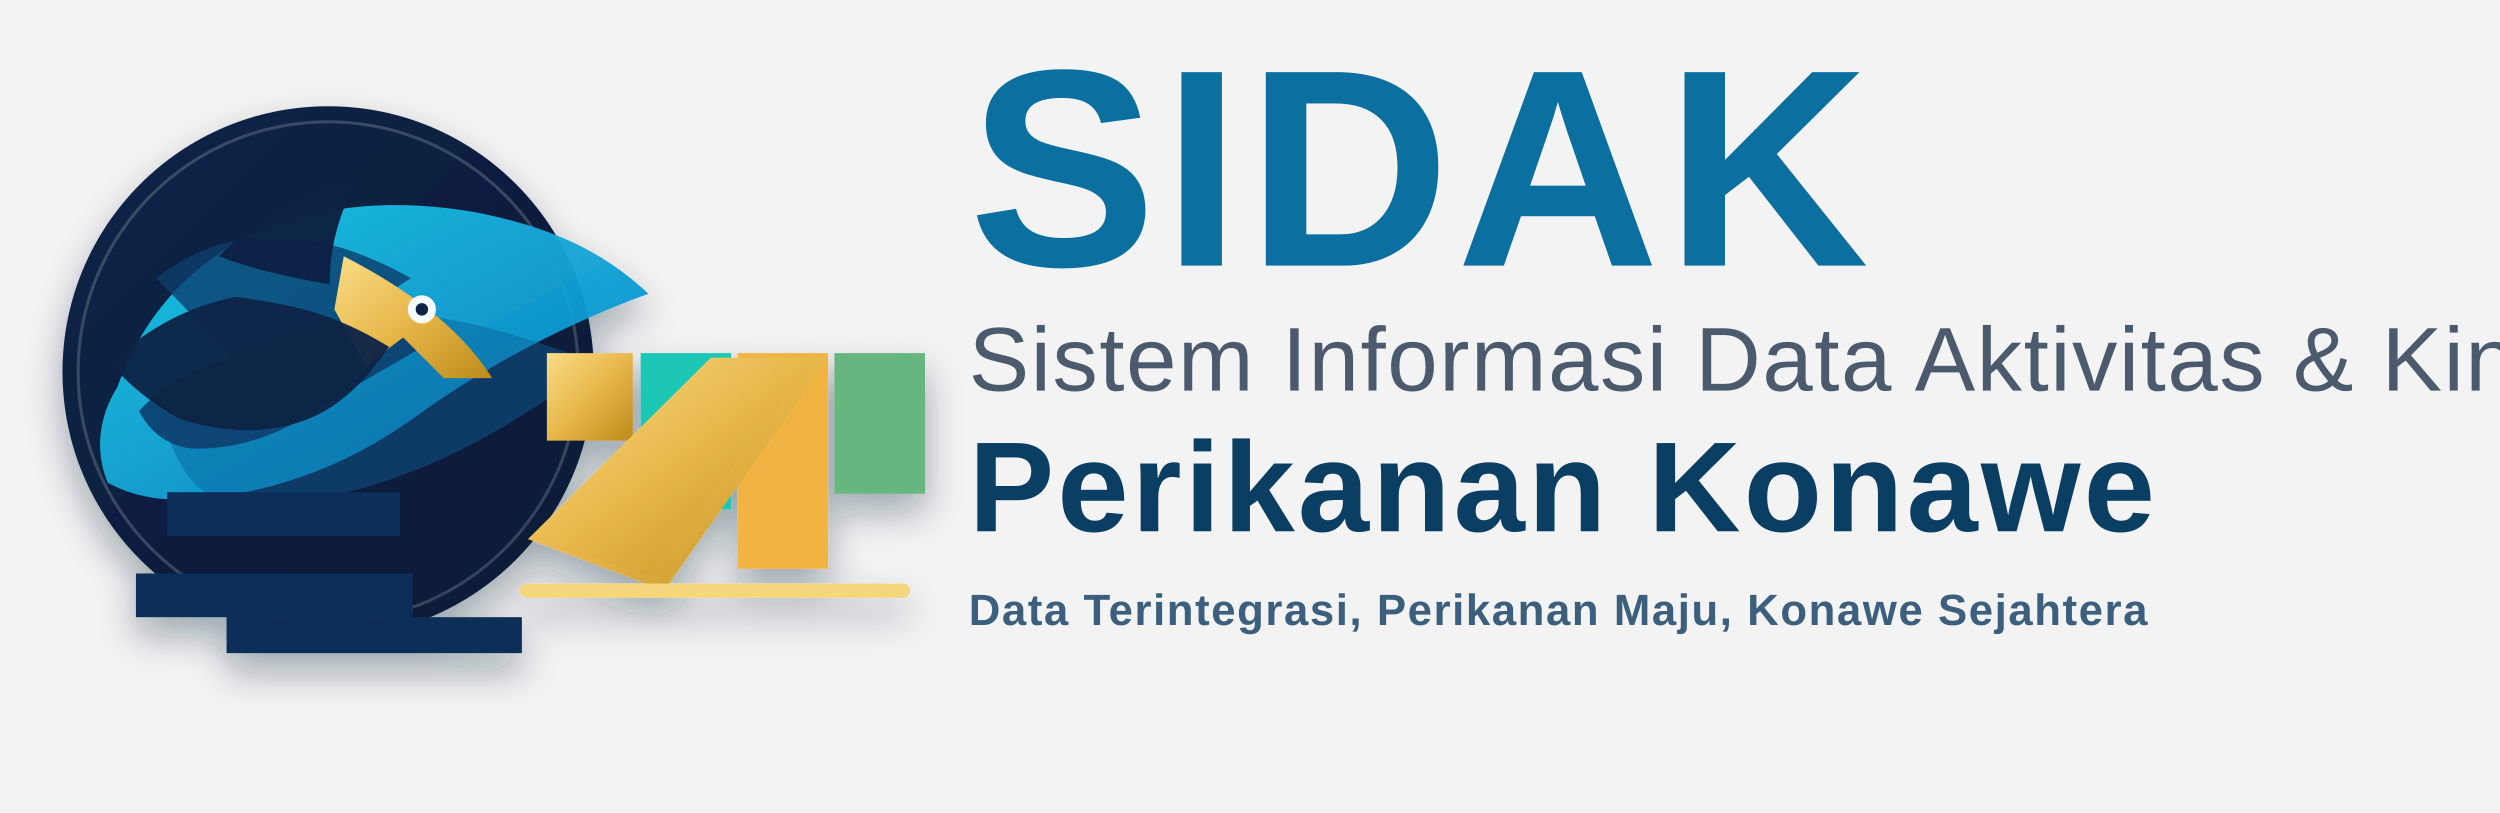
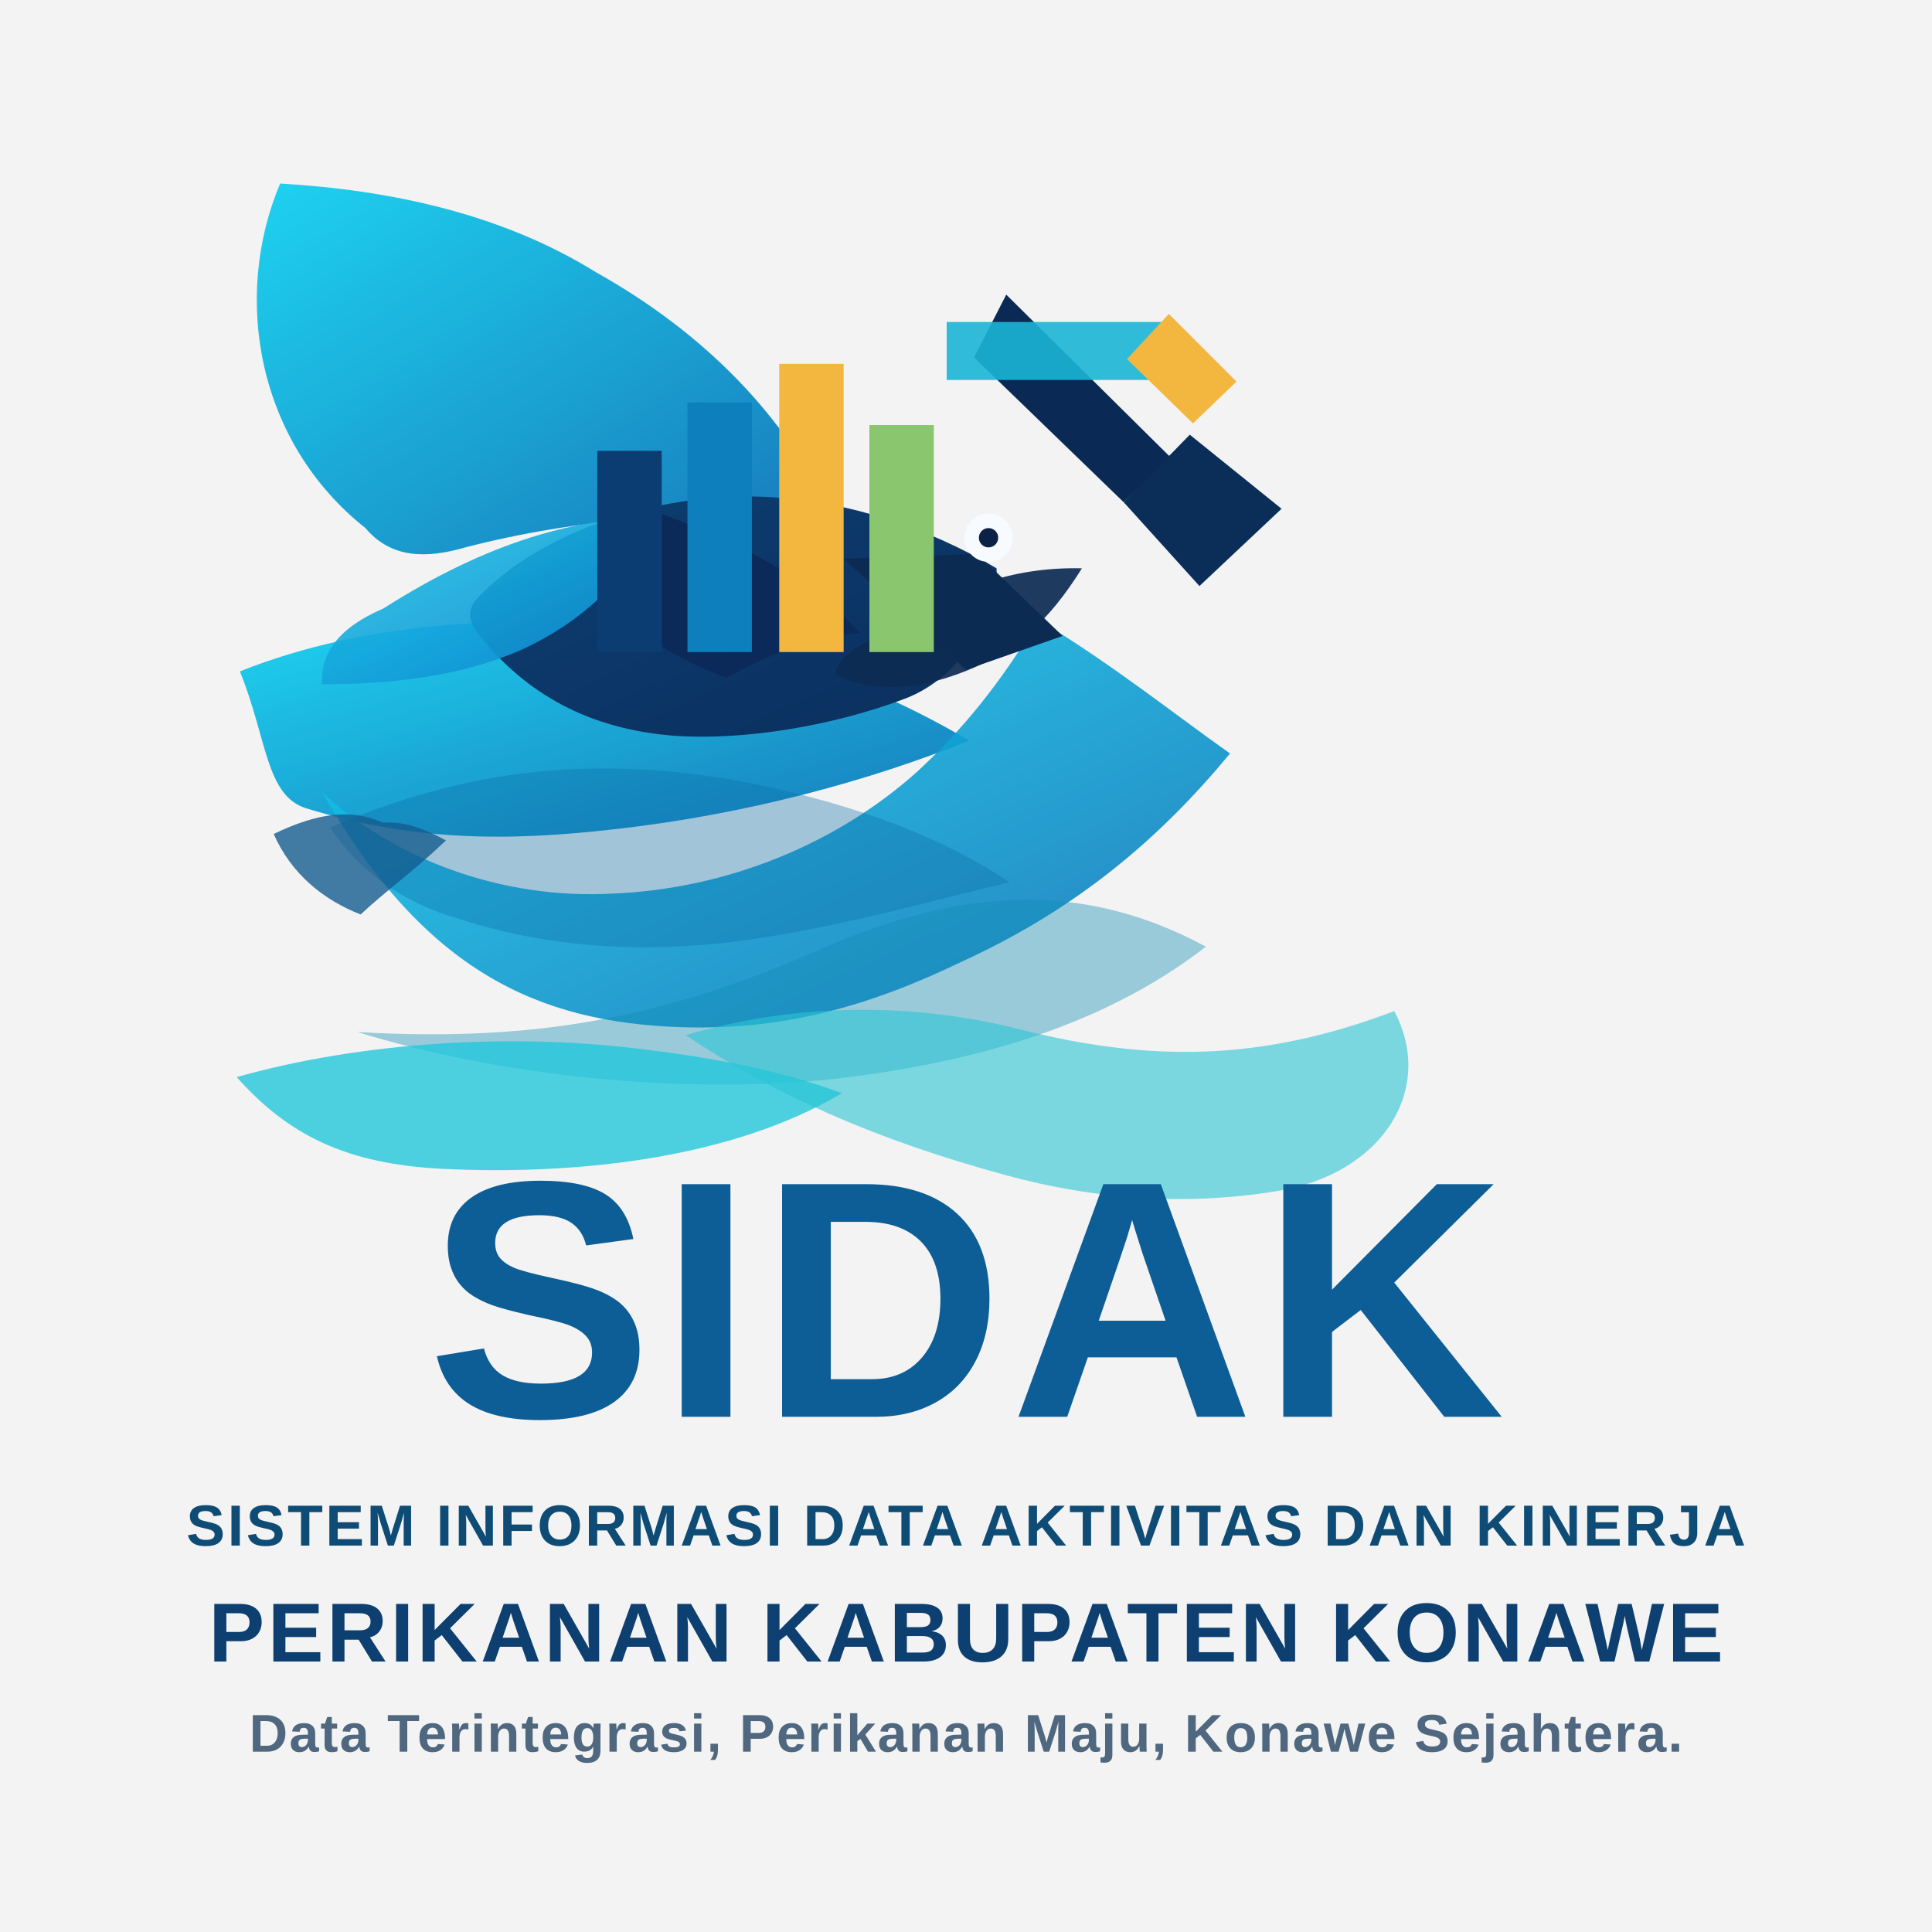
- <svg xmlns="http://www.w3.org/2000/svg" width="1600" height="520" viewBox="0 0 1600 520" role="img" aria-labelledby="title desc">
+ <svg xmlns="http://www.w3.org/2000/svg" width="1200" height="1200" viewBox="0 0 1200 1200" role="img" aria-labelledby="title desc">
  <defs>
-     <linearGradient id="teal1" x1="0" y1="0" x2="1" y2="1">
-       <stop offset="0%" stop-color="#1bcce9" />
-       <stop offset="100%" stop-color="#0a7ec4" />
+     <linearGradient id="ringBlue" x1="0" y1="0" x2="1" y2="1">
+       <stop offset="0%" stop-color="#14d1f0" />
+       <stop offset="100%" stop-color="#0d72b7" />
    </linearGradient>
-     <linearGradient id="gold1" x1="0" y1="0" x2="1" y2="1">
-       <stop offset="0%" stop-color="#f9dc87" />
-       <stop offset="50%" stop-color="#e7b74a" />
-       <stop offset="100%" stop-color="#bc8b1b" />
+     <linearGradient id="fishBlue" x1="0" y1="0" x2="1" y2="1">
+       <stop offset="0%" stop-color="#0d3e72" />
+       <stop offset="100%" stop-color="#0a2f5d" />
    </linearGradient>
-     <linearGradient id="navy1" x1="0" y1="0" x2="1" y2="1">
-       <stop offset="0%" stop-color="#0a2548" />
-       <stop offset="100%" stop-color="#0d1835" />
+     <linearGradient id="fishLight" x1="0" y1="0" x2="1" y2="1">
+       <stop offset="0%" stop-color="#1bc9e8" />
+       <stop offset="100%" stop-color="#0d7ecd" />
    </linearGradient>
-     <filter id="shadow1" x="-20%" y="-20%" width="140%" height="140%">
-       <feDropShadow dx="0" dy="12" stdDeviation="12" flood-color="#061d31" flood-opacity="0.35" />
-     </filter>
+     <linearGradient id="gold" x1="0" y1="0" x2="1" y2="1">
+       <stop offset="0%" stop-color="#f9d774" />
+       <stop offset="50%" stop-color="#f1b63d" />
+       <stop offset="100%" stop-color="#d38a18" />
+     </linearGradient>
+     <linearGradient id="green" x1="0" y1="0" x2="1" y2="1">
+       <stop offset="0%" stop-color="#97d85f" />
+       <stop offset="100%" stop-color="#4da85d" />
+     </linearGradient>
  </defs>
-   <rect width="1600" height="520" fill="#f3f3f3" />
-   <g transform="translate(20,18)" filter="url(#shadow1)">
-     <circle cx="190" cy="220" r="170" fill="url(#navy1)" />
-     <circle cx="190" cy="220" r="160" fill="none" stroke="rgba(255,255,255,0.18)" stroke-width="2" />
-     <path d="M55 230 C90 132, 185 100, 285 118 C330 127, 364 141, 395 170 C345 188, 291 216, 247 248 C208 276, 170 292, 121 300 C93 304, 69 302, 49 291 C40 270, 44 247, 55 230 Z" fill="url(#teal1)" opacity="0.95" />
-     <path d="M84 250 C110 210, 170 182, 233 183 C283 184, 335 205, 363 215 C329 239, 287 268, 240 285 C208 298, 171 305, 132 304 C106 303, 92 279, 84 250 Z" fill="#0e5f98" opacity="0.45" />
-     <path d="M80 160 C135 118, 192 132, 243 160 C203 185, 175 209, 152 242 C128 208, 104 185, 80 160 Z" fill="#0d3d6d" opacity="0.8" />
-     <path d="M125 212 C170 188, 218 182, 270 193 C233 214, 205 230, 175 249 C152 263, 127 270, 102 269 C86 267, 75 257, 69 245 C87 226, 105 218, 125 212 Z" fill="#0d3d6d" opacity="0.9" />
-     <path d="M200 146 C235 164, 273 189, 295 224 L264 224 L238 198 L214 216 L194 180 L200 146 Z" fill="url(#gold1)" />
-     <path d="M120 146 C150 116, 180 98, 209 96 C199 115, 191 136, 191 164 C162 159, 141 154, 120 146 Z" fill="#0c2344" opacity="0.98" />
-     <path d="M131 172 C167 177, 193 182, 229 204 C215 224, 197 245, 169 253 C145 260, 119 258, 95 250 C78 241, 62 228, 50 214 C79 189, 102 178, 131 172 Z" fill="#0c2344" opacity="0.94" />
-     <circle cx="250" cy="180" r="9" fill="#f6fbff" />
-     <circle cx="250" cy="180" r="4" fill="#0b2144" />
-     <path d="M87 297 L236 297 L236 325 L87 325 Z" fill="#0e2f58" />
-     <path d="M67 349 L244 349 L244 377 L67 377 Z" fill="#0e2f58" />
-     <path d="M125 377 L314 377 L314 400 L125 400 Z" fill="#0e2f58" />
-     <path d="M330 208 H385 V264 H330 Z" fill="url(#gold1)" />
-     <path d="M390 208 H448 V308 H390 Z" fill="#1ec8b5" />
-     <path d="M452 208 H510 V346 H452 Z" fill="#f1b443" />
-     <path d="M514 208 H572 V298 H514 Z" fill="#67b67f" />
-     <path d="M318 327 L435 211 L510 211 L405 360 L318 327 Z" fill="url(#gold1)" />
-     <path d="M318 327 L435 211 L503 211 L395 350 L318 327 Z" fill="url(#gold1)" opacity="0.9" />
-     <path d="M317 360 L558 360" stroke="#f4d67d" stroke-width="9" stroke-linecap="round" />
+   <rect width="1200" height="1200" fill="#f3f3f3" />
+   <g transform="translate(70,30)">
+     <path d="M157 298 C90 245, 74 155, 104 84 C173 88, 242 103, 300 139 C368 177, 418 229, 446 289 C369 286, 288 292, 219 310 C195 317, 173 317, 157 298 Z" fill="url(#ringBlue)" opacity="0.95" />
+     <path d="M79 387 C157 356, 255 348, 355 366 C420 379, 469 393, 532 430 C470 455, 393 476, 312 485 C243 493, 185 492, 120 472 C95 464, 96 429, 79 387 Z" fill="url(#ringBlue)" opacity="0.95" />
+     <g>
+       <path d="M130 462 C174 503, 241 529, 311 525 C382 522, 450 494, 500 449 C528 423, 551 395, 575 355 C620 382, 660 414, 694 438 C651 490, 600 534, 528 567 C468 596, 415 610, 353 608 C265 605, 194 574, 130 462 Z" fill="url(#ringBlue)" opacity="0.9" />
+       <path d="M135 484 C220 447, 298 440, 383 454 C450 466, 511 487, 557 518 C507 530, 457 544, 406 552 C339 563, 275 560, 216 541 C180 531, 153 511, 135 484 Z" fill="#0b6ca7" opacity="0.35" />
+       <path d="M100 488 C127 475, 148 472, 168 481 C182 480, 194 485, 207 492 C186 512, 170 523, 154 538 C131 529, 111 513, 100 488 Z" fill="#145c90" opacity="0.8" />
+     </g>
+     <g>
+       <path d="M228 340 C268 299, 343 274, 412 279 C457 282, 505 297, 549 323 C550 349, 529 390, 492 404 C447 421, 392 430, 349 427 C296 423, 257 401, 228 365 C220 355, 220 348, 228 340 Z" fill="url(#fishBlue)" />
+       <path d="M168 348 C234 306, 289 291, 342 291 C320 327, 295 355, 253 374 C216 390, 174 395, 130 395 C129 376, 140 360, 168 348 Z" fill="url(#fishLight)" opacity="0.9" />
+       <path d="M335 287 C382 304, 431 327, 464 363 C434 365, 407 377, 381 391 C350 379, 325 364, 303 341 C307 319, 318 301, 335 287 Z" fill="#0a2958" opacity="0.95" />
+       <path d="M454 317 L537 314 L590 365 L530 386 L454 317 Z" fill="#0c2b53" />
+       <path d="M497 358 C524 333, 564 322, 602 323 C582 355, 560 377, 521 390 C495 399, 468 399, 449 389 C450 376, 470 366, 497 358 Z" fill="#0c2b53" opacity="0.92" />
+       <circle cx="544" cy="304" r="15" fill="#f7fbff" />
+       <circle cx="544" cy="304" r="6" fill="#0b2148" />
+     </g>
+     <g>
+       <rect x="301" y="250" width="40" height="125" fill="#0b3d73" />
+       <rect x="357" y="220" width="40" height="155" fill="#0d7fbd" />
+       <rect x="414" y="196" width="40" height="179" fill="#f3b63e" />
+       <rect x="470" y="234" width="40" height="141" fill="#8ac66d" />
+       <path d="M555 153 L657 254 L628 282 L535 192 L555 153 Z" fill="#0a2a55" />
+       <path d="M518 170 L660 170 L660 206 L518 206 Z" fill="#1bb5d6" opacity="0.9" />
+       <path d="M628 282 L669 240 L726 286 L675 334 Z" fill="#0b2e58" />
+       <path d="M656 165 L698 207 L671 233 L630 193 Z" fill="#f3b63e" />
+     </g>
+     <g>
+       <path d="M152 611 C270 618, 350 599, 441 559 C528 521, 603 517, 679 558 C612 610, 526 632, 440 641 C351 649, 243 639, 152 611 Z" fill="#0e8bb5" opacity="0.4" />
+       <path d="M77 639 C155 617, 247 612, 323 621 C367 626, 413 634, 453 649 C384 690, 287 700, 205 696 C145 693, 109 675, 77 639 Z" fill="#1dc7db" opacity="0.78" />
+       <path d="M356 613 C423 593, 497 592, 566 610 C643 629, 712 630, 796 598 C822 647, 788 700, 722 710 C666 719, 610 715, 555 700 C474 678, 411 650, 356 613 Z" fill="#2ac5d4" opacity="0.6" />
+     </g>
  </g>
-   <g transform="translate(620, 0)">
-     <text x="0" y="170" font-size="180" font-weight="800" font-family="Arial, Helvetica, sans-serif" fill="#0b6f9f" letter-spacing="4">SIDAK</text>
-     <text x="0" y="250" font-size="58" font-weight="500" font-family="Arial, Helvetica, sans-serif" fill="#4b5b6d" letter-spacing="1">Sistem Informasi Data Aktivitas &amp; Kinerja</text>
-     <text x="0" y="340" font-size="82" font-weight="800" font-family="Arial, Helvetica, sans-serif" fill="#0b3e63" letter-spacing="2">Perikanan Konawe</text>
-     <text x="0" y="400" font-size="28" font-weight="600" font-family="Arial, Helvetica, sans-serif" fill="#3b5f7d" letter-spacing="1">Data Terintegrasi, Perikanan Maju, Konawe Sejahtera</text>
+   <g transform="translate(0,0)" text-anchor="middle" font-family="Arial, Helvetica, sans-serif">
+     <text x="600" y="880" font-size="210" font-weight="800" fill="#0d5d96" letter-spacing="4">SIDAK</text>
+     <text x="600" y="960" font-size="36" font-weight="700" fill="#0e4c76" letter-spacing="1.6">SISTEM INFORMASI DATA AKTIVITAS DAN KINERJA</text>
+     <text x="600" y="1032" font-size="52" font-weight="800" fill="#0d3f70" letter-spacing="2">PERIKANAN KABUPATEN KONAWE</text>
+     <text x="600" y="1088" font-size="33" font-weight="600" fill="#4f6880" letter-spacing="1">Data Terintegrasi, Perikanan Maju, Konawe Sejahtera.</text>
  </g>
</svg>
